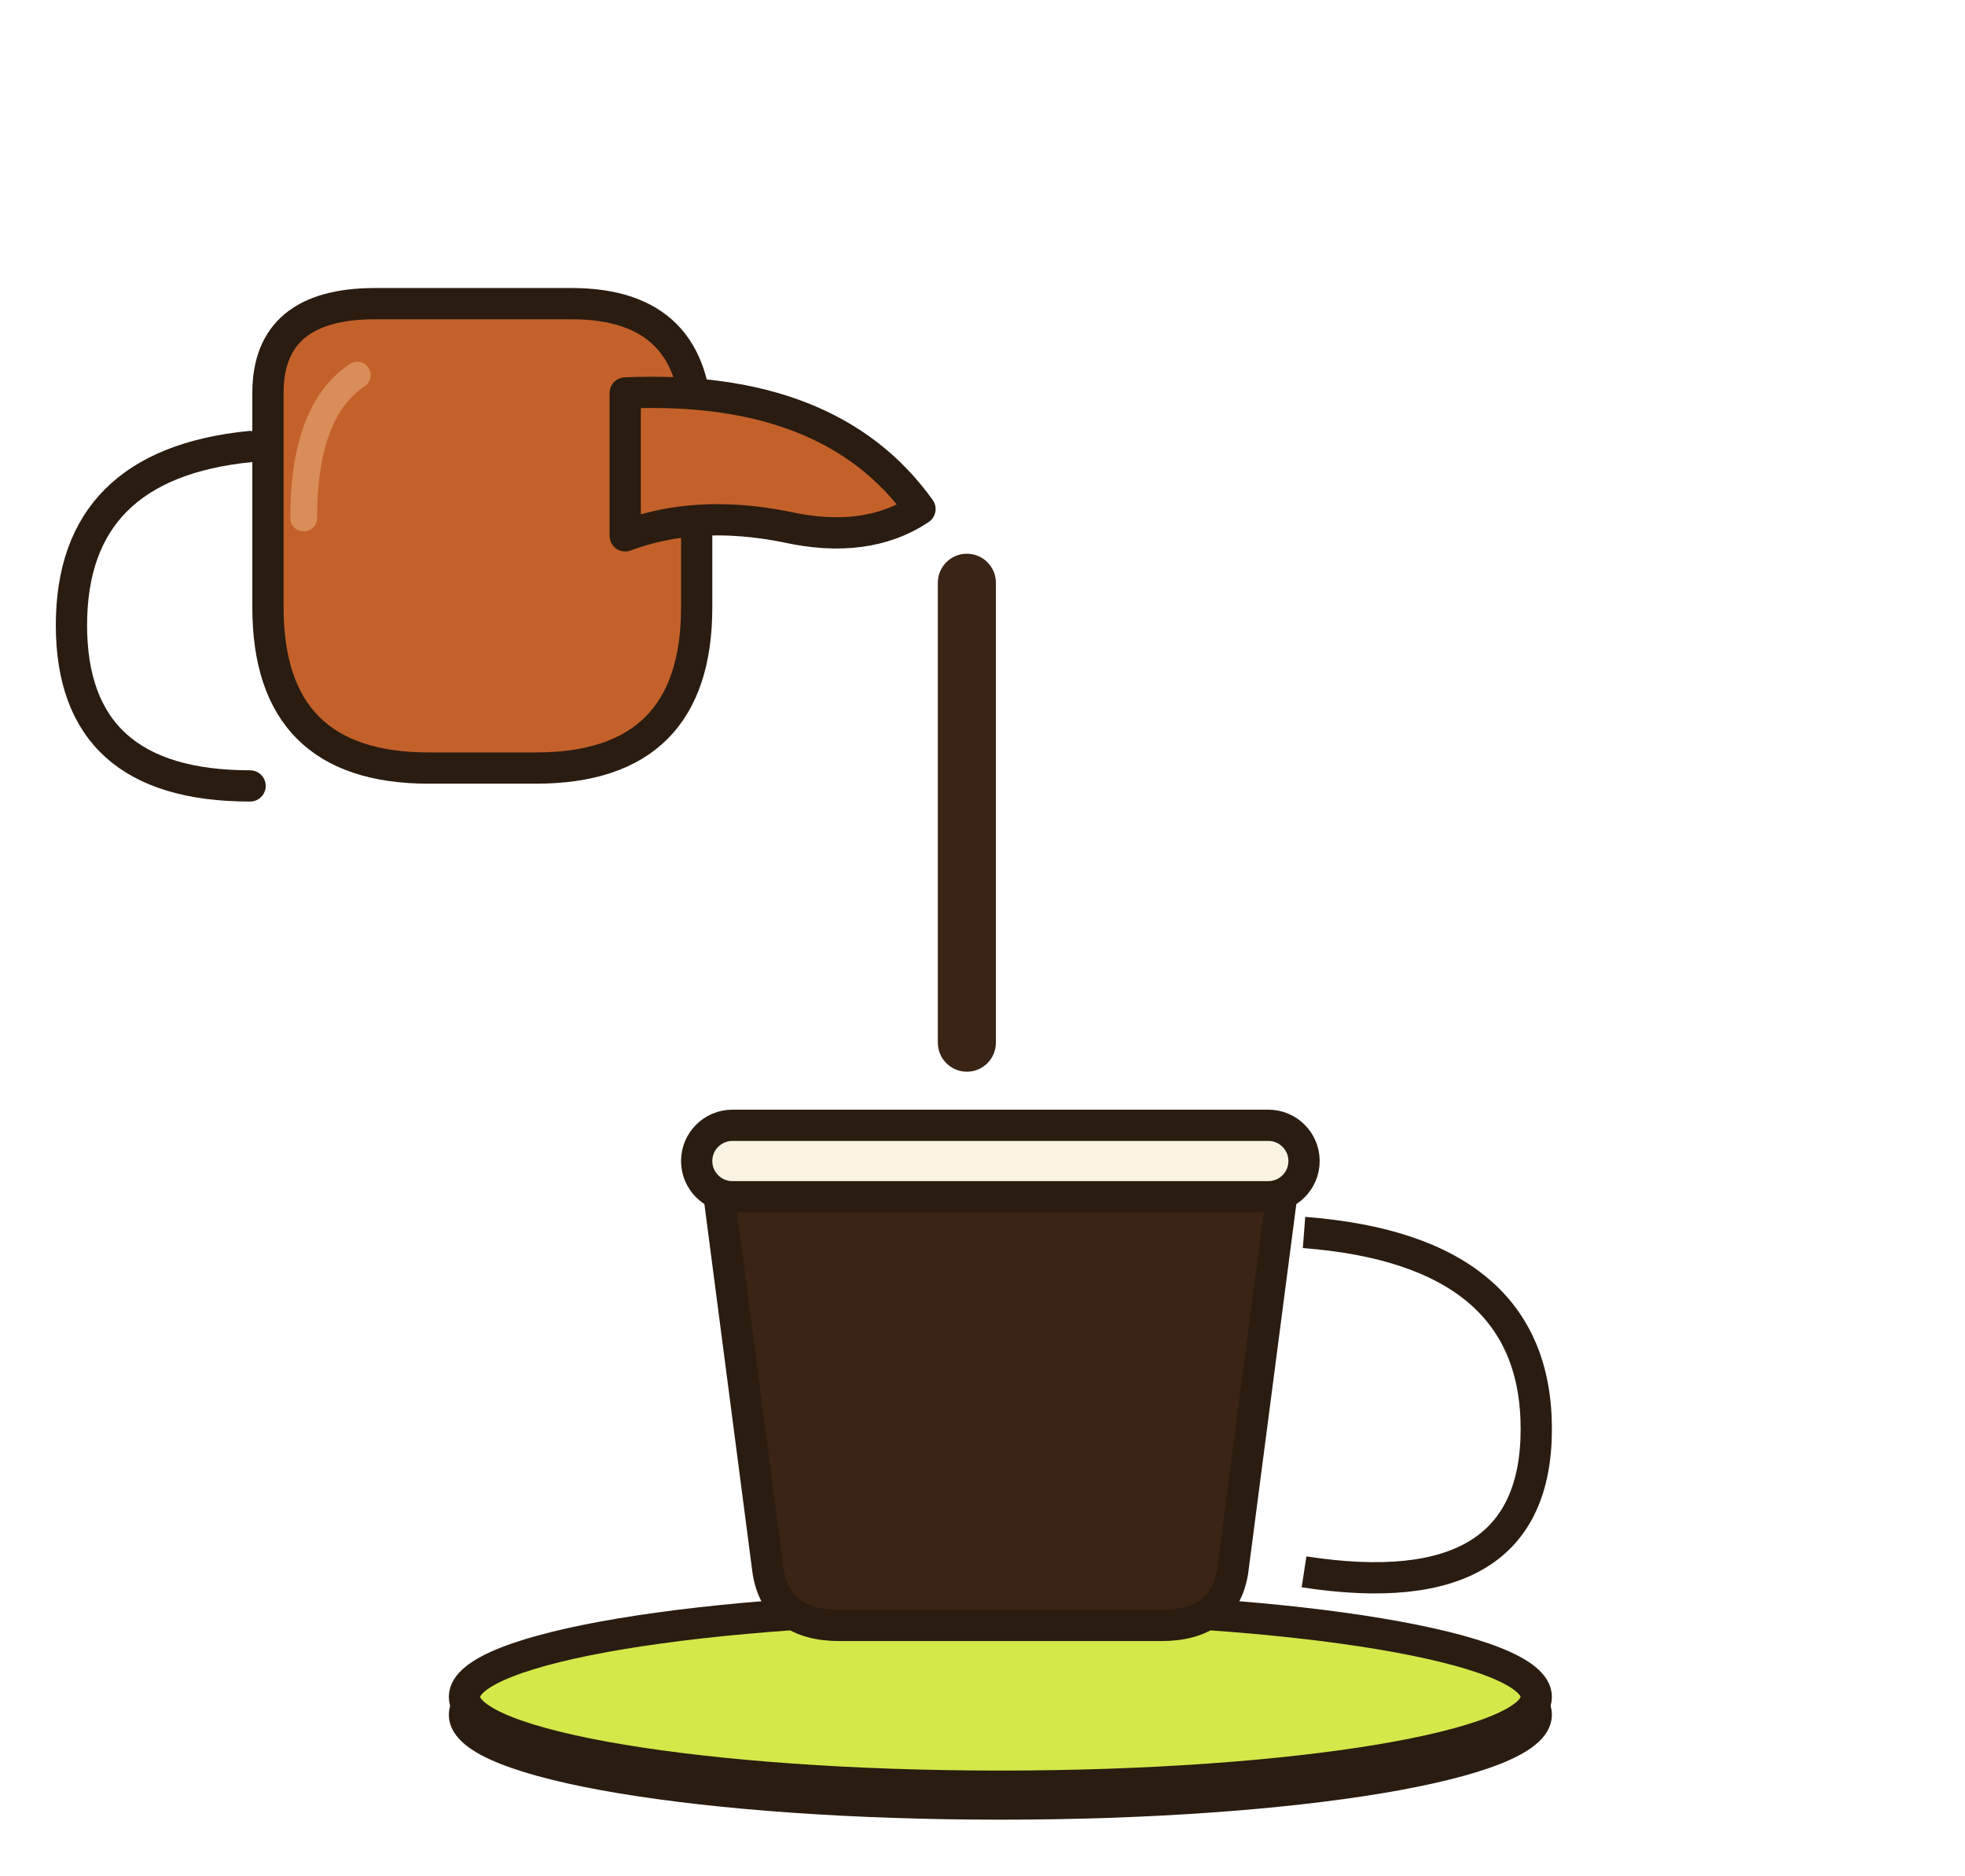
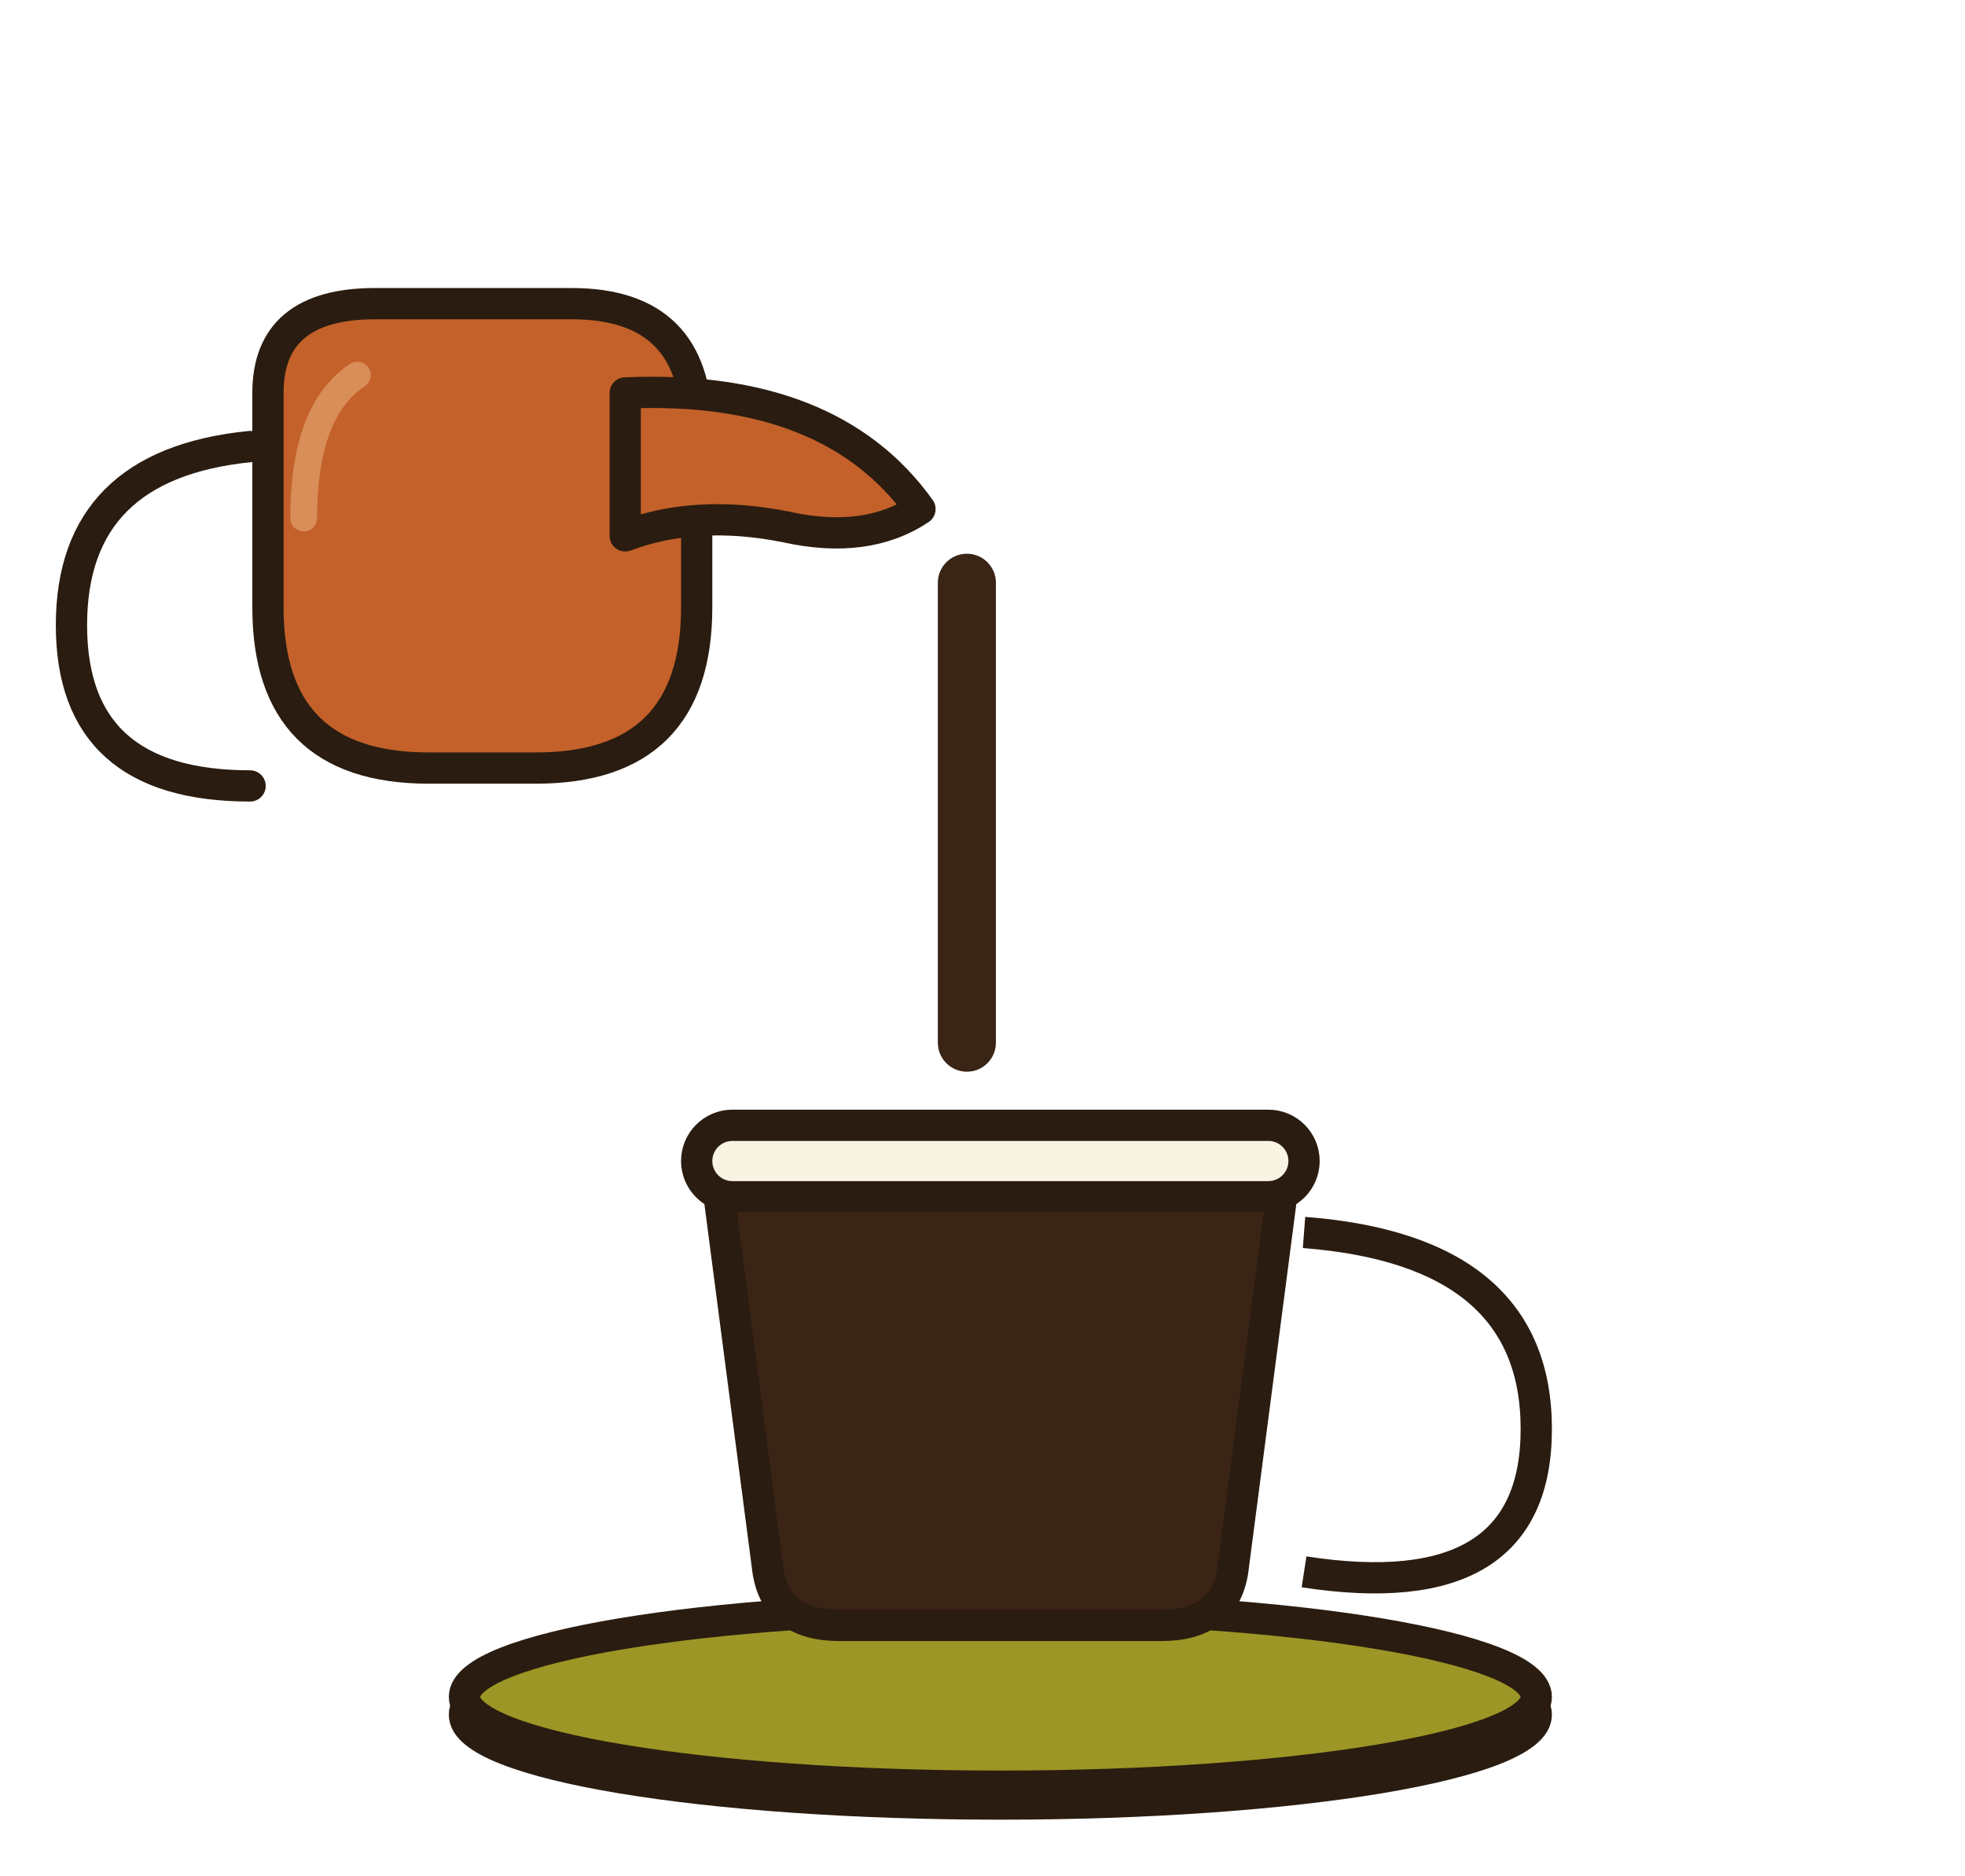
<svg xmlns="http://www.w3.org/2000/svg" viewBox="0 0 220 210" role="img" aria-label="Coffee pouring into a cup" class="pour">
  <style>
    .pour .stream { transform-box: fill-box; transform-origin: top center; animation: pour-stream 4.2s ease-in-out infinite; }
    .pour .fill   { transform-box: fill-box; transform-origin: bottom center; animation: pour-fill 4.2s ease-in-out infinite; }
    .pour .jug    { transform-box: fill-box; transform-origin: 72% 78%; animation: pour-tip 4.2s ease-in-out infinite; }
    .pour .steam  { opacity: 0; animation: pour-steam 4.2s ease-in-out infinite; }
    .pour .steam.s2 { animation-delay: .5s; }
    .pour .steam.s3 { animation-delay: .9s; }
    @keyframes pour-stream {
      0%   { opacity: 0; transform: scaleY(0); }
      12%  { opacity: 1; transform: scaleY(1); }
      58%  { opacity: 1; transform: scaleY(1); }
      66%  { opacity: 0; transform: scaleY(1); }
      100% { opacity: 0; transform: scaleY(0); }
    }
    @keyframes pour-fill {
      0%   { transform: scaleY(0.08); }
      58%  { transform: scaleY(1); }
      92%  { transform: scaleY(1); }
      100% { transform: scaleY(0.08); }
    }
    @keyframes pour-tip {
      0%, 100% { transform: rotate(0deg); }
      12%, 60% { transform: rotate(-26deg); }
    }
    @keyframes pour-steam {
      0%, 60% { opacity: 0; transform: translateY(0); }
      80%     { opacity: .5; }
      100%    { opacity: 0; transform: translateY(-18px); }
    }
    @media (prefers-reduced-motion: reduce) {
      .pour .stream, .pour .fill, .pour .jug, .pour .steam { animation: none; }
      .pour .stream { opacity: 1; }
      .pour .fill { transform: none; }
      .pour .jug { transform: rotate(-26deg); }
      .pour .steam { opacity: .5; }
    }
  </style>
  <path class="steam s1" d="M98 92 q-9 -11 0 -22 q9 -11 0 -22" fill="none" stroke="#4a3220" stroke-width="3.5" stroke-linecap="round" />
  <path class="steam s2" d="M112 92 q9 -11 0 -22 q-9 -11 0 -22" fill="none" stroke="#4a3220" stroke-width="3.5" stroke-linecap="round" />
  <path class="steam s3" d="M126 92 q-9 -11 0 -22 q9 -11 0 -22" fill="none" stroke="#4a3220" stroke-width="3.5" stroke-linecap="round" />
  <g class="jug">
    <path d="M28 50 q-20 2 -20 20 q0 18 20 18" fill="none" stroke="#2a1c10" stroke-width="3.5" stroke-linecap="round" />
    <path d="M30 44              q0 -10 12 -10              h22              q14 0 14 14              v20              q0 18 -18 18              h-12              q-18 0 -18 -18              z" fill="#c4612a" stroke="#2a1c10" stroke-width="3.5" stroke-linejoin="round" />
    <path d="M70 44              Q93 43 103 57              Q97 61 88 59              Q78 57 70 60              Z" fill="#c4612a" stroke="#2a1c10" stroke-width="3.5" stroke-linejoin="round" />
    <path d="M40 42 q-6 4 -6 16" fill="none" stroke="#e3a06b" stroke-width="3" stroke-linecap="round" opacity=".7" />
  </g>
  <rect class="stream" x="105" y="62" width="6.5" height="58" rx="3.25" fill="#3a2415" />
  <g>
-     <ellipse cx="112" cy="192" rx="60" ry="10" fill="#c5dd24" stroke="#2a1c10" stroke-width="3.5" />
-     <ellipse cx="112" cy="190" rx="60" ry="10" fill="#d4e84a" stroke="#2a1c10" stroke-width="3.5" />
+     <ellipse cx="112" cy="192" rx="60" ry="10" fill="#827d19" stroke="#2a1c10" stroke-width="3.5" />
+     <ellipse cx="112" cy="190" rx="60" ry="10" fill="#9c9626" stroke="#2a1c10" stroke-width="3.5" />
    <path d="M146 138 q26 2 26 22 q0 20 -26 16" fill="none" stroke="#2a1c10" stroke-width="3.5" />
    <clipPath id="cupInside">
      <path d="M80 130 L144 130 L138 176 q-1 6 -8 6 L94 182 q-7 0 -8 -6 Z" />
    </clipPath>
    <path d="M80 130 L144 130 L138 176 q-1 6 -8 6 L94 182 q-7 0 -8 -6 Z" fill="#f8f3e3" />
    <rect class="fill" x="80" y="130" width="64" height="54" fill="#3a2415" clip-path="url(#cupInside)" />
    <path d="M80 130 L144 130 L138 176 q-1 6 -8 6 L94 182 q-7 0 -8 -6 Z" fill="none" stroke="#2a1c10" stroke-width="3.5" stroke-linejoin="round" />
    <rect x="78" y="126" width="68" height="8" rx="4" fill="#f8f3e3" stroke="#2a1c10" stroke-width="3.5" />
  </g>
</svg>
